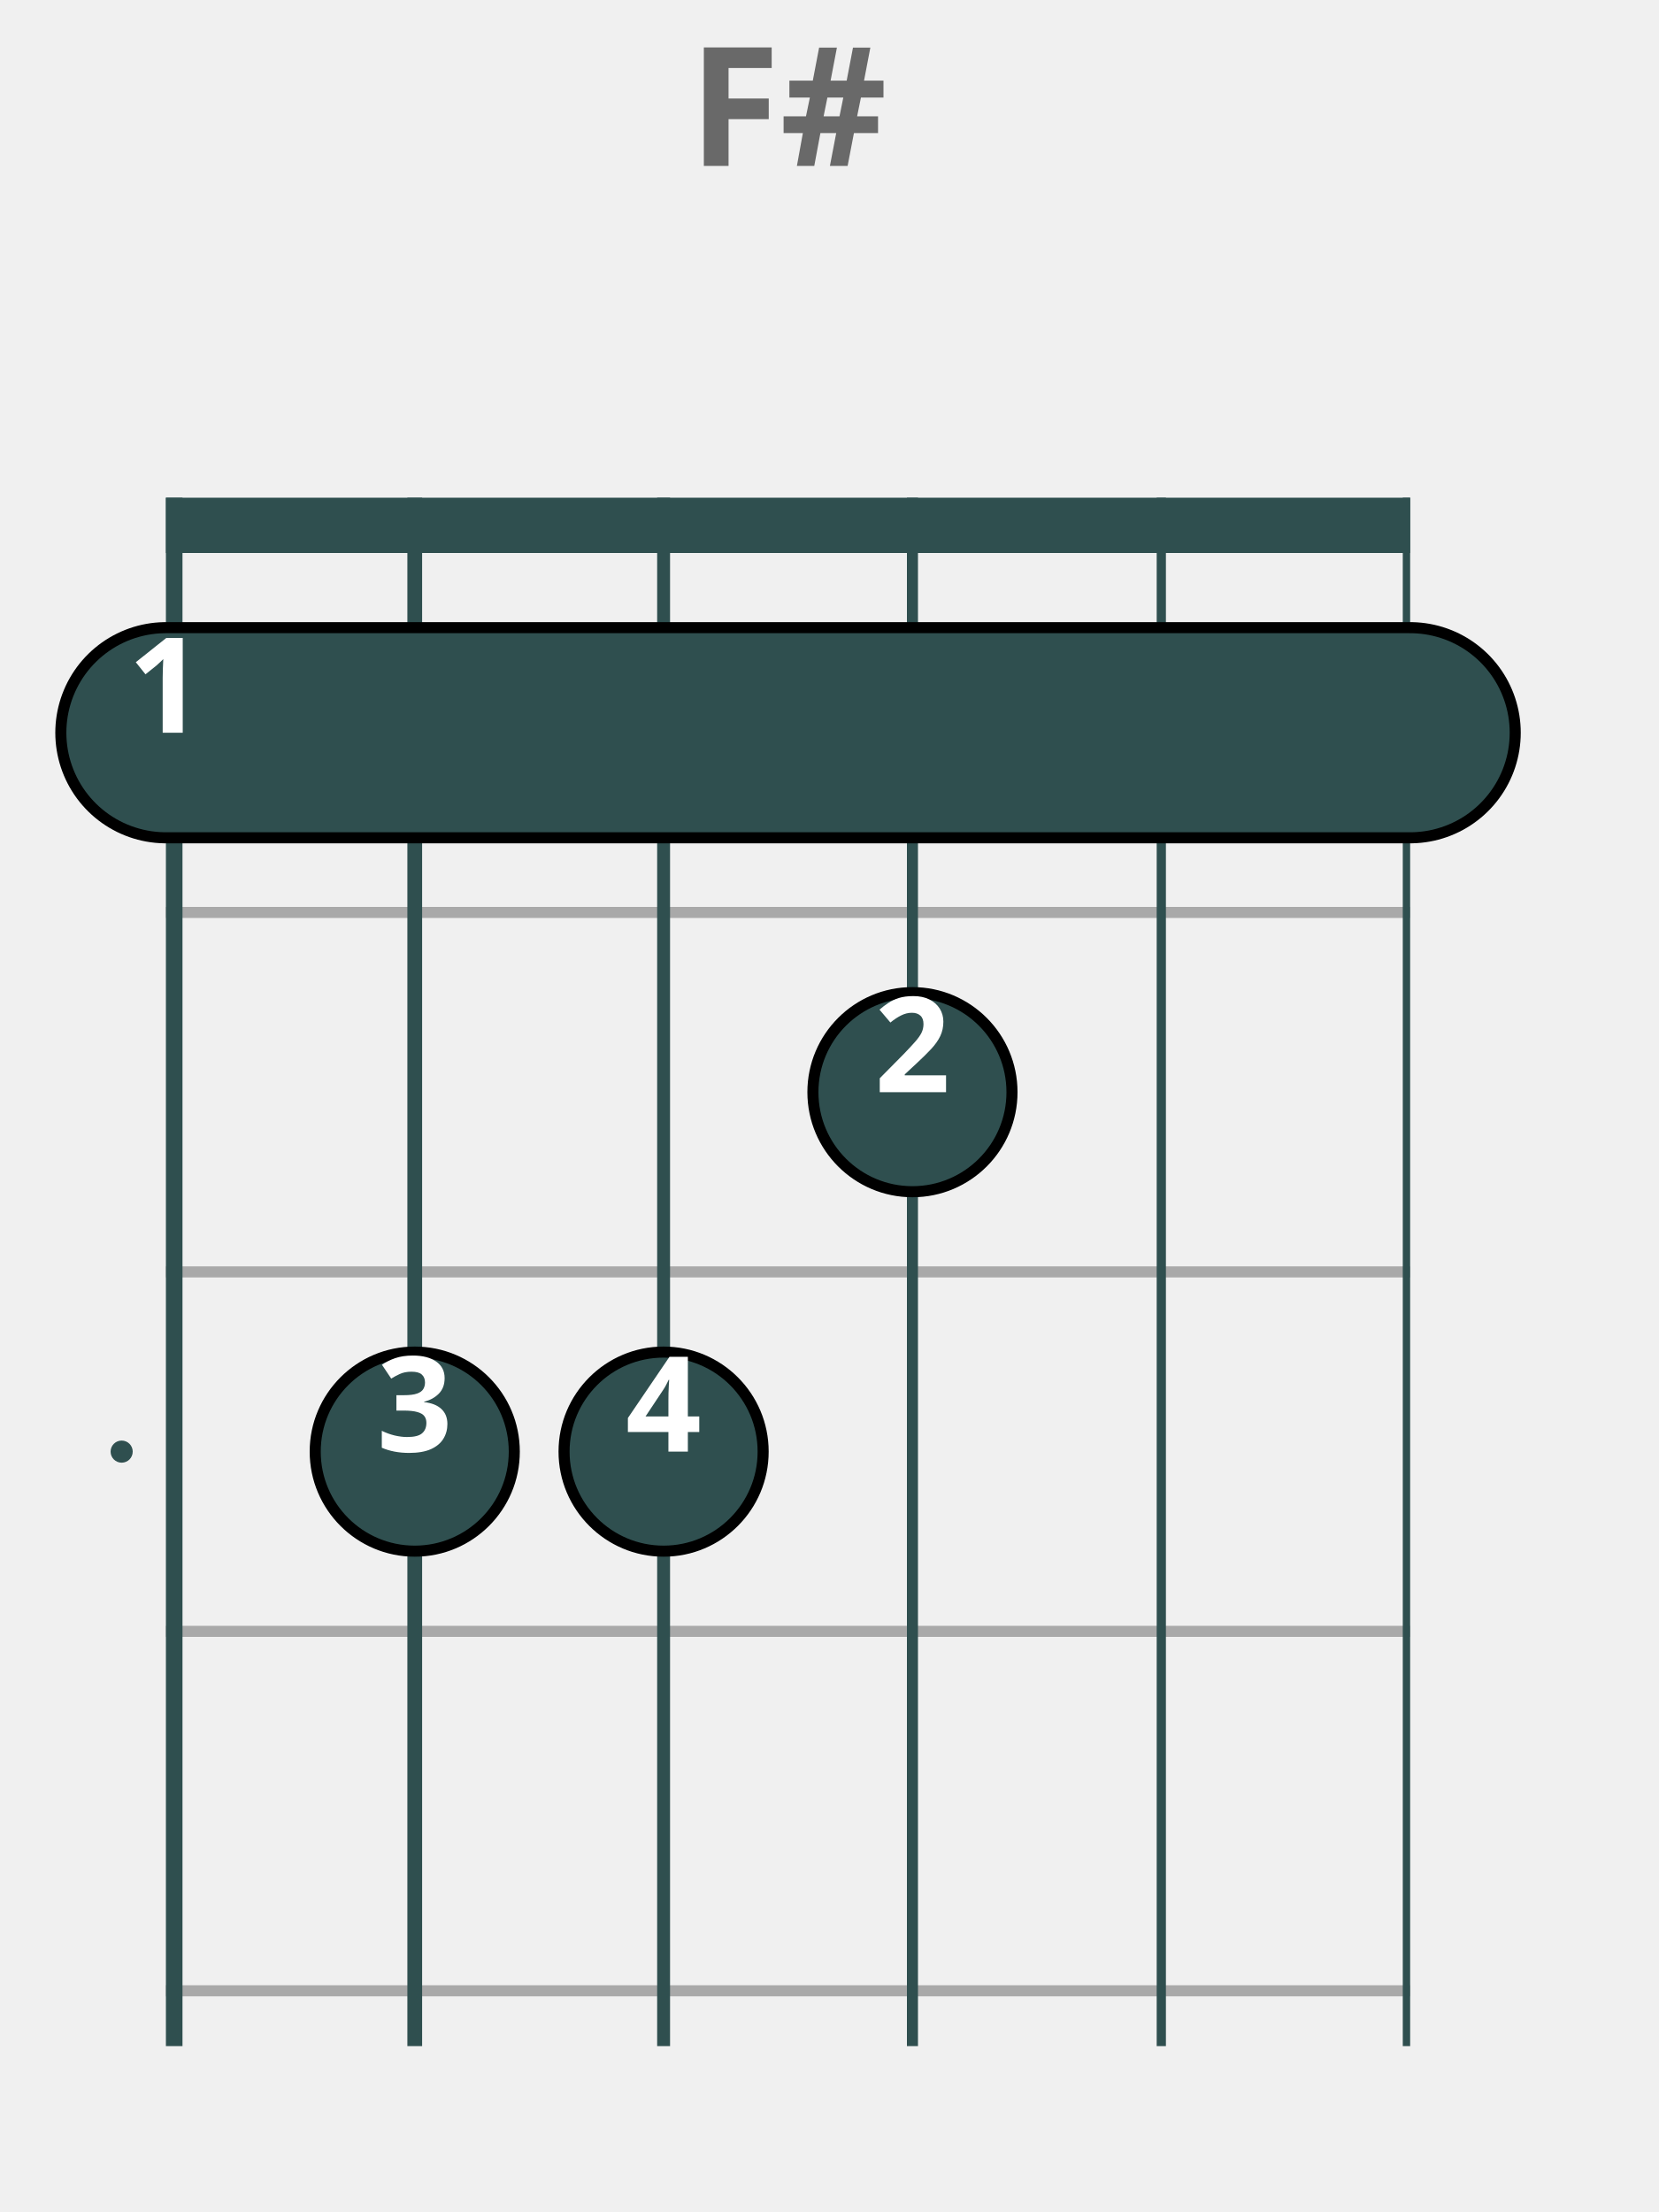
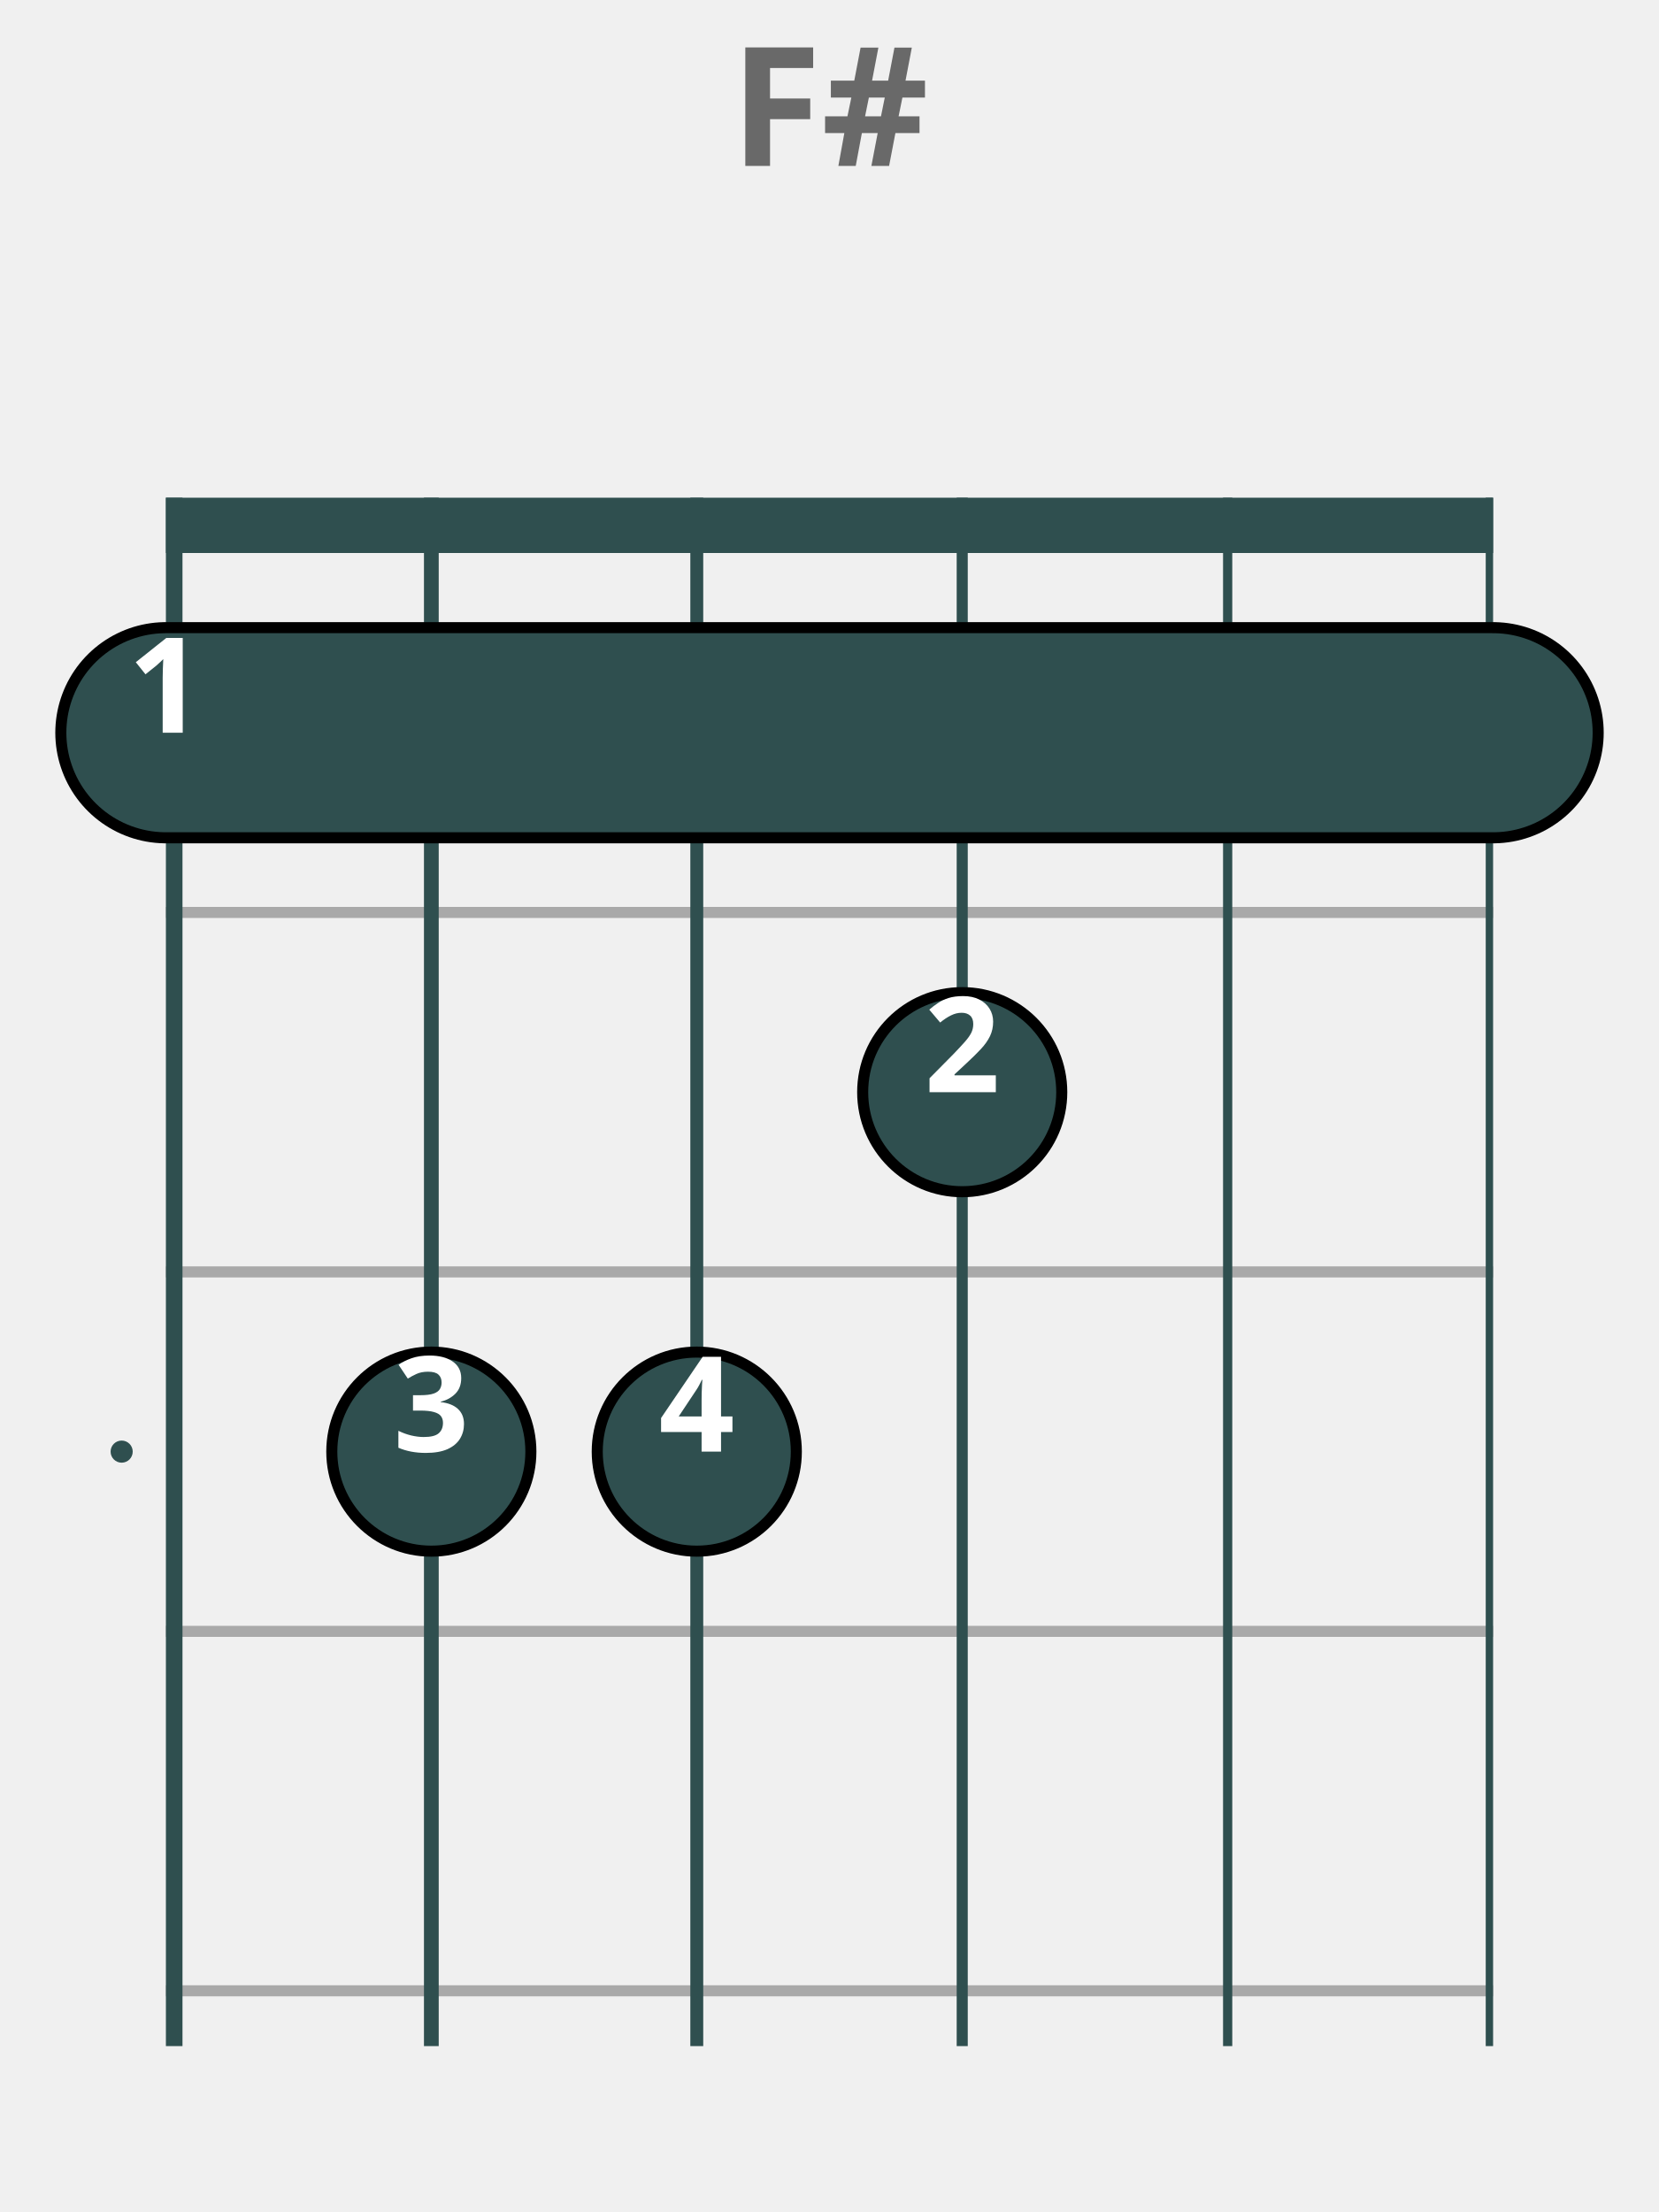
<svg xmlns="http://www.w3.org/2000/svg" baseProfile="full" height="400" version="1.1" width="300">
  <defs />
-   <line stroke="darkgray" stroke-width="2" x1="30" x2="255.0" y1="165.0" y2="165.0" />
-   <line stroke="darkgray" stroke-width="2" x1="30" x2="255.0" y1="230.0" y2="230.0" />
-   <line stroke="darkgray" stroke-width="2" x1="30" x2="255.0" y1="295.0" y2="295.0" />
-   <line stroke="darkgray" stroke-width="2" x1="30" x2="255.0" y1="360.0" y2="360.0" />
+   <line stroke="darkgray" stroke-width="2" x1="30" x2="270" y1="165.0" y2="165.0" />
+   <line stroke="darkgray" stroke-width="2" x1="30" x2="270" y1="230.0" y2="230.0" />
+   <line stroke="darkgray" stroke-width="2" x1="30" x2="270" y1="295.0" y2="295.0" />
+   <line stroke="darkgray" stroke-width="2" x1="30" x2="270" y1="360.0" y2="360.0" />
  <circle cx="22" cy="262.5" fill="darkslategray" r="2" />
  <line stroke="darkslategray" stroke-width="3.0" x1="31.5" x2="31.5" y1="90" y2="370" />
-   <line stroke="darkslategray" stroke-width="2.667" x1="75.0" x2="75.0" y1="90" y2="370" />
-   <line stroke="darkslategray" stroke-width="2.333" x1="120.0" x2="120.0" y1="90" y2="370" />
-   <line stroke="darkslategray" stroke-width="2.0" x1="165.0" x2="165.0" y1="90" y2="370" />
-   <line stroke="darkslategray" stroke-width="1.667" x1="210.0" x2="210.0" y1="90" y2="370" />
-   <line stroke="darkslategray" stroke-width="1.333" x1="254.333" x2="254.333" y1="90" y2="370" />
-   <line stroke="darkslategray" stroke-width="10" x1="30" x2="255.0" y1="95.0" y2="95.0" />
-   <line stroke="black" stroke-linecap="round" stroke-width="40" x1="30.0" x2="255.0" y1="132.5" y2="132.5" />
-   <line stroke="darkslategray" stroke-linecap="round" stroke-width="36" x1="30.0" x2="255.0" y1="132.5" y2="132.5" />
+   <line stroke="darkslategray" stroke-width="2.667" x1="78.0" x2="78.0" y1="90" y2="370" />
+   <line stroke="darkslategray" stroke-width="2.333" x1="126.0" x2="126.0" y1="90" y2="370" />
+   <line stroke="darkslategray" stroke-width="2.0" x1="174.0" x2="174.0" y1="90" y2="370" />
+   <line stroke="darkslategray" stroke-width="1.667" x1="222.0" x2="222.0" y1="90" y2="370" />
+   <line stroke="darkslategray" stroke-width="1.333" x1="269.333" x2="269.333" y1="90" y2="370" />
+   <line stroke="darkslategray" stroke-width="10" x1="30" x2="270" y1="95.0" y2="95.0" />
+   <line stroke="black" stroke-linecap="round" stroke-width="40" x1="30.0" x2="270.0" y1="132.5" y2="132.5" />
+   <line stroke="darkslategray" stroke-linecap="round" stroke-width="36" x1="30.0" x2="270.0" y1="132.5" y2="132.5" />
  <text alignment-baseline="central" fill="white" font-family="Verdana" font-size="24" font-weight="bold" text-anchor="middle" x="30.0" y="132.5">1</text>
-   <circle cx="75.0" cy="262.5" fill="darkslategray" r="18" stroke="black" stroke-width="2" />
-   <text alignment-baseline="central" fill="white" font-family="Verdana" font-size="24" font-weight="bold" text-anchor="middle" x="75.0" y="262.5">3</text>
-   <circle cx="120.0" cy="262.5" fill="darkslategray" r="18" stroke="black" stroke-width="2" />
-   <text alignment-baseline="central" fill="white" font-family="Verdana" font-size="24" font-weight="bold" text-anchor="middle" x="120.0" y="262.5">4</text>
-   <circle cx="165.0" cy="197.5" fill="darkslategray" r="18" stroke="black" stroke-width="2" />
-   <text alignment-baseline="central" fill="white" font-family="Verdana" font-size="24" font-weight="bold" text-anchor="middle" x="165.0" y="197.5">2</text>
-   <text alignment-baseline="central" fill="dimgray" font-family="Verdana" font-size="30" font-weight="bold" text-anchor="middle" x="142.5" y="30">F#</text>
+   <circle cx="78.0" cy="262.5" fill="darkslategray" r="18" stroke="black" stroke-width="2" />
+   <text alignment-baseline="central" fill="white" font-family="Verdana" font-size="24" font-weight="bold" text-anchor="middle" x="78.0" y="262.5">3</text>
+   <circle cx="126.0" cy="262.5" fill="darkslategray" r="18" stroke="black" stroke-width="2" />
+   <text alignment-baseline="central" fill="white" font-family="Verdana" font-size="24" font-weight="bold" text-anchor="middle" x="126.0" y="262.5">4</text>
+   <circle cx="174.0" cy="197.5" fill="darkslategray" r="18" stroke="black" stroke-width="2" />
+   <text alignment-baseline="central" fill="white" font-family="Verdana" font-size="24" font-weight="bold" text-anchor="middle" x="174.0" y="197.5">2</text>
+   <text alignment-baseline="central" fill="dimgray" font-family="Verdana" font-size="30" font-weight="bold" text-anchor="middle" x="150.0" y="30">F#</text>
</svg>
